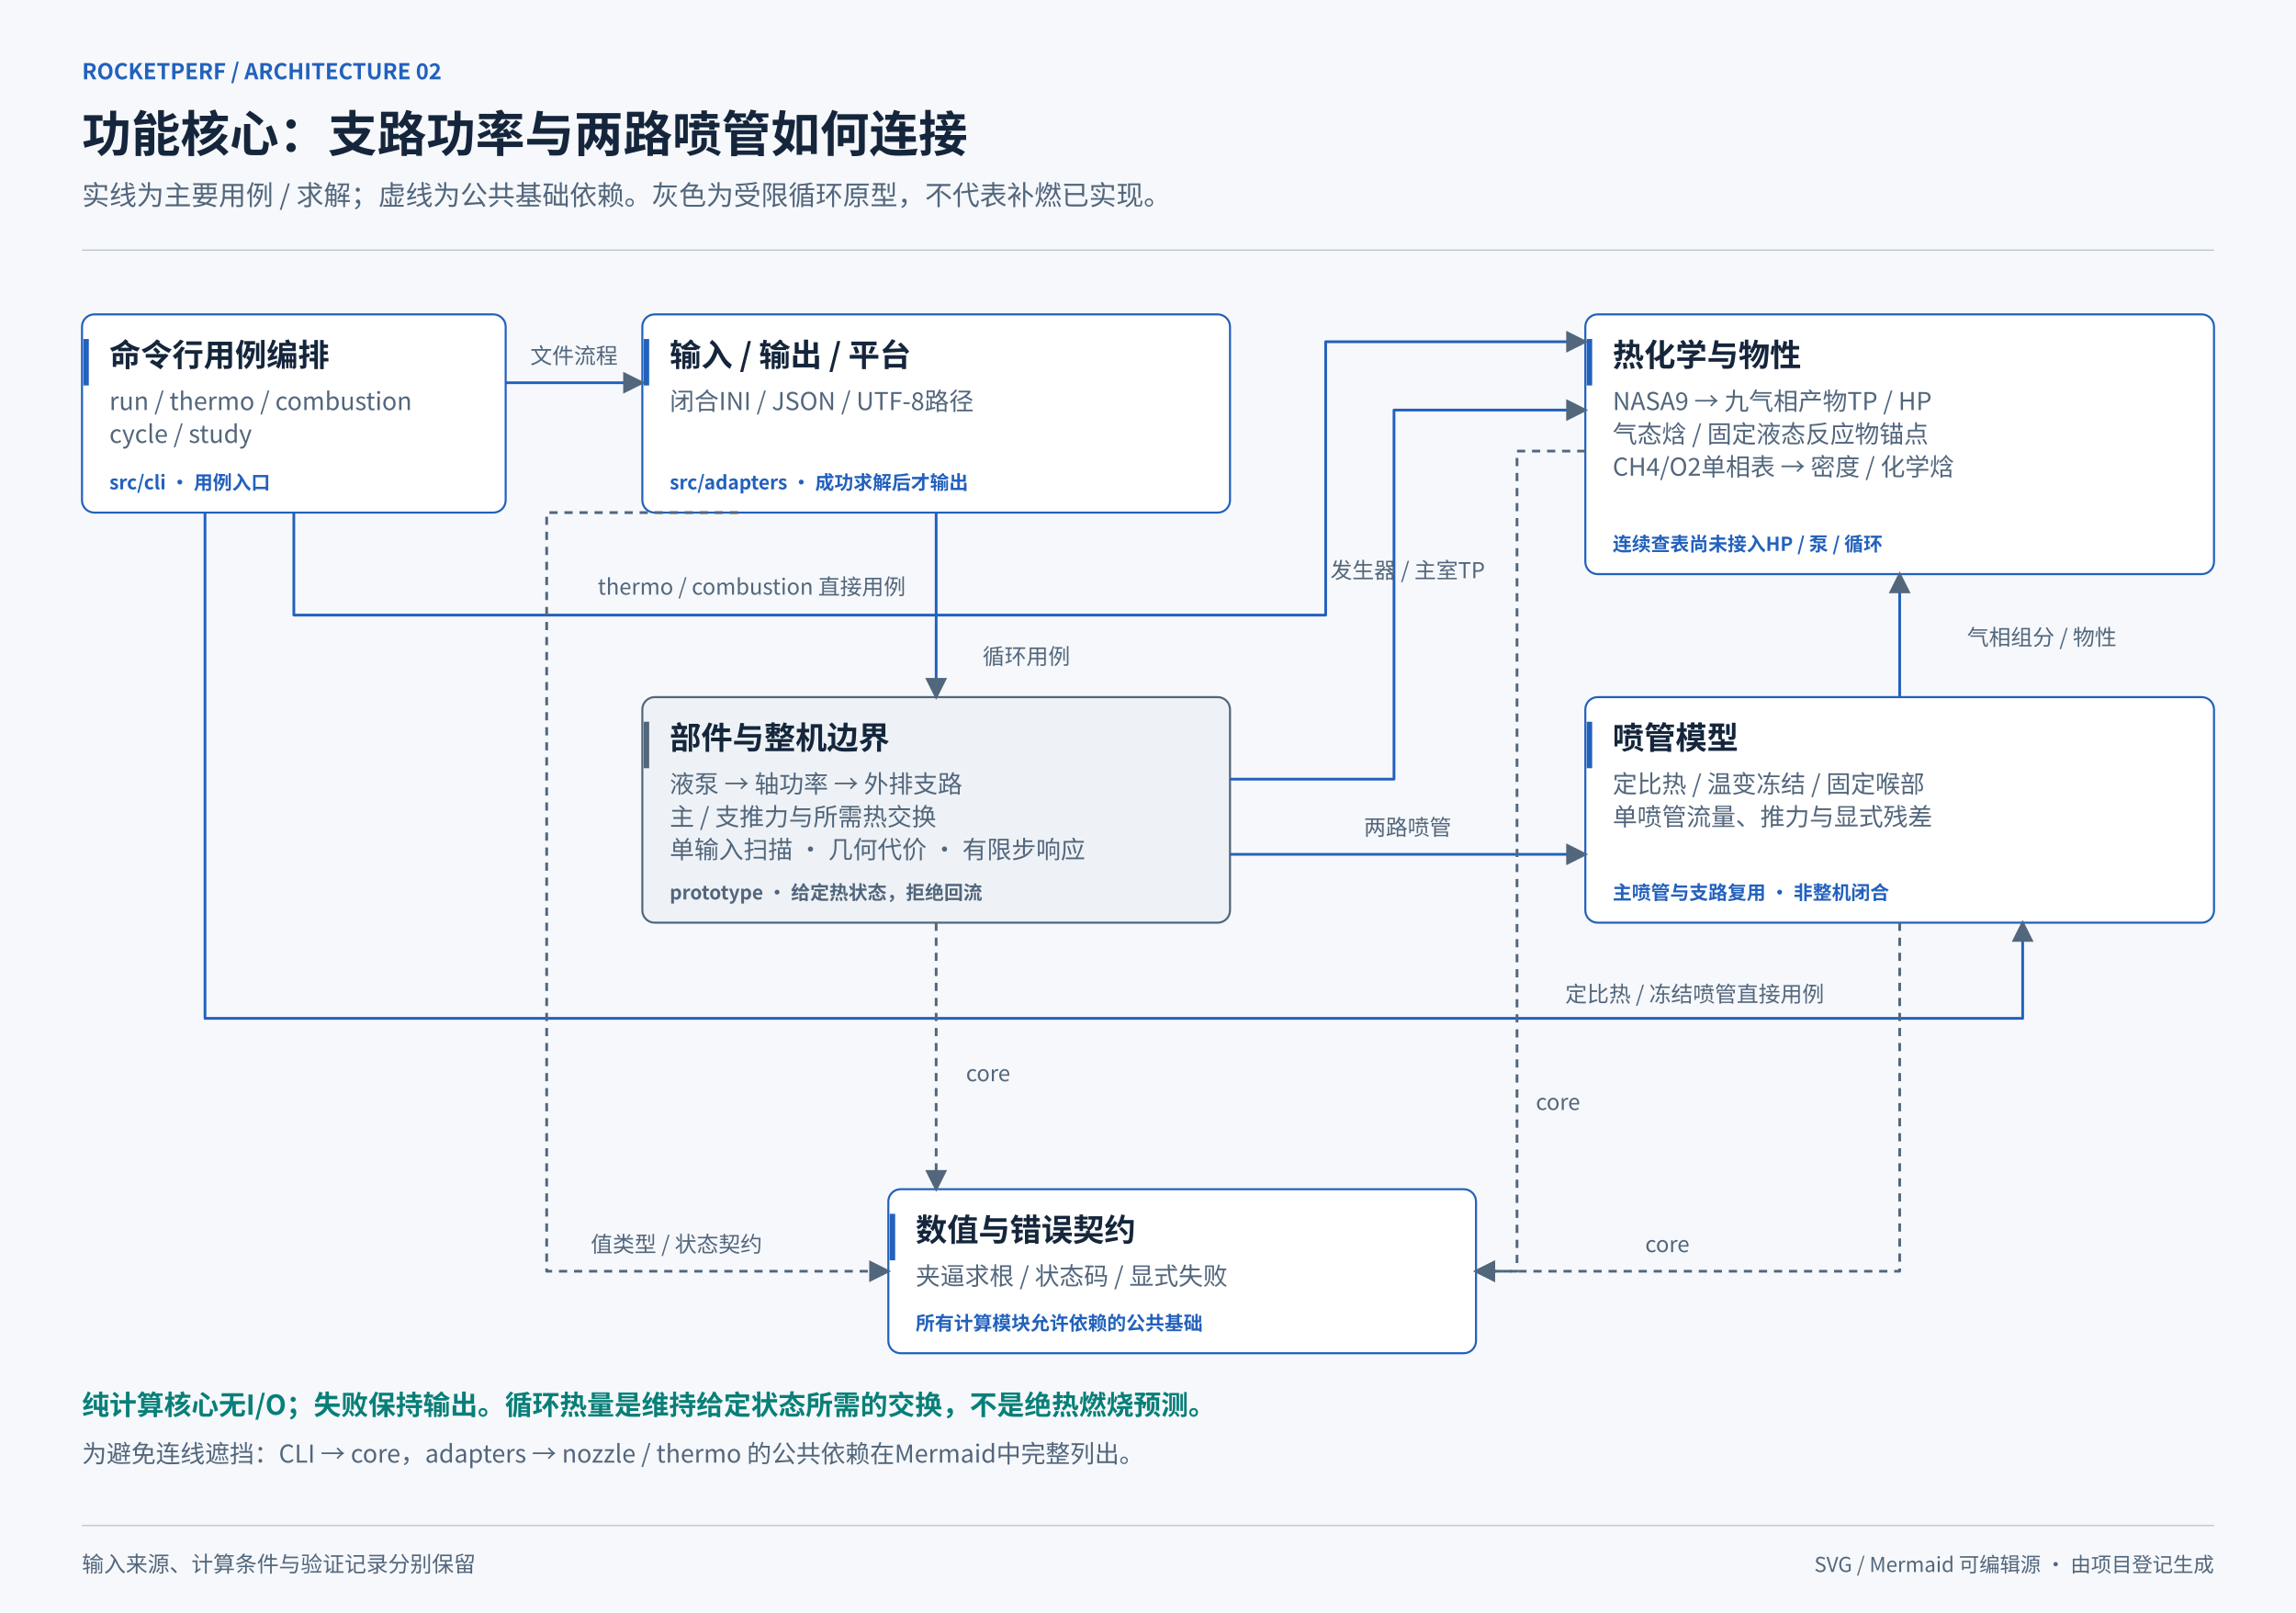
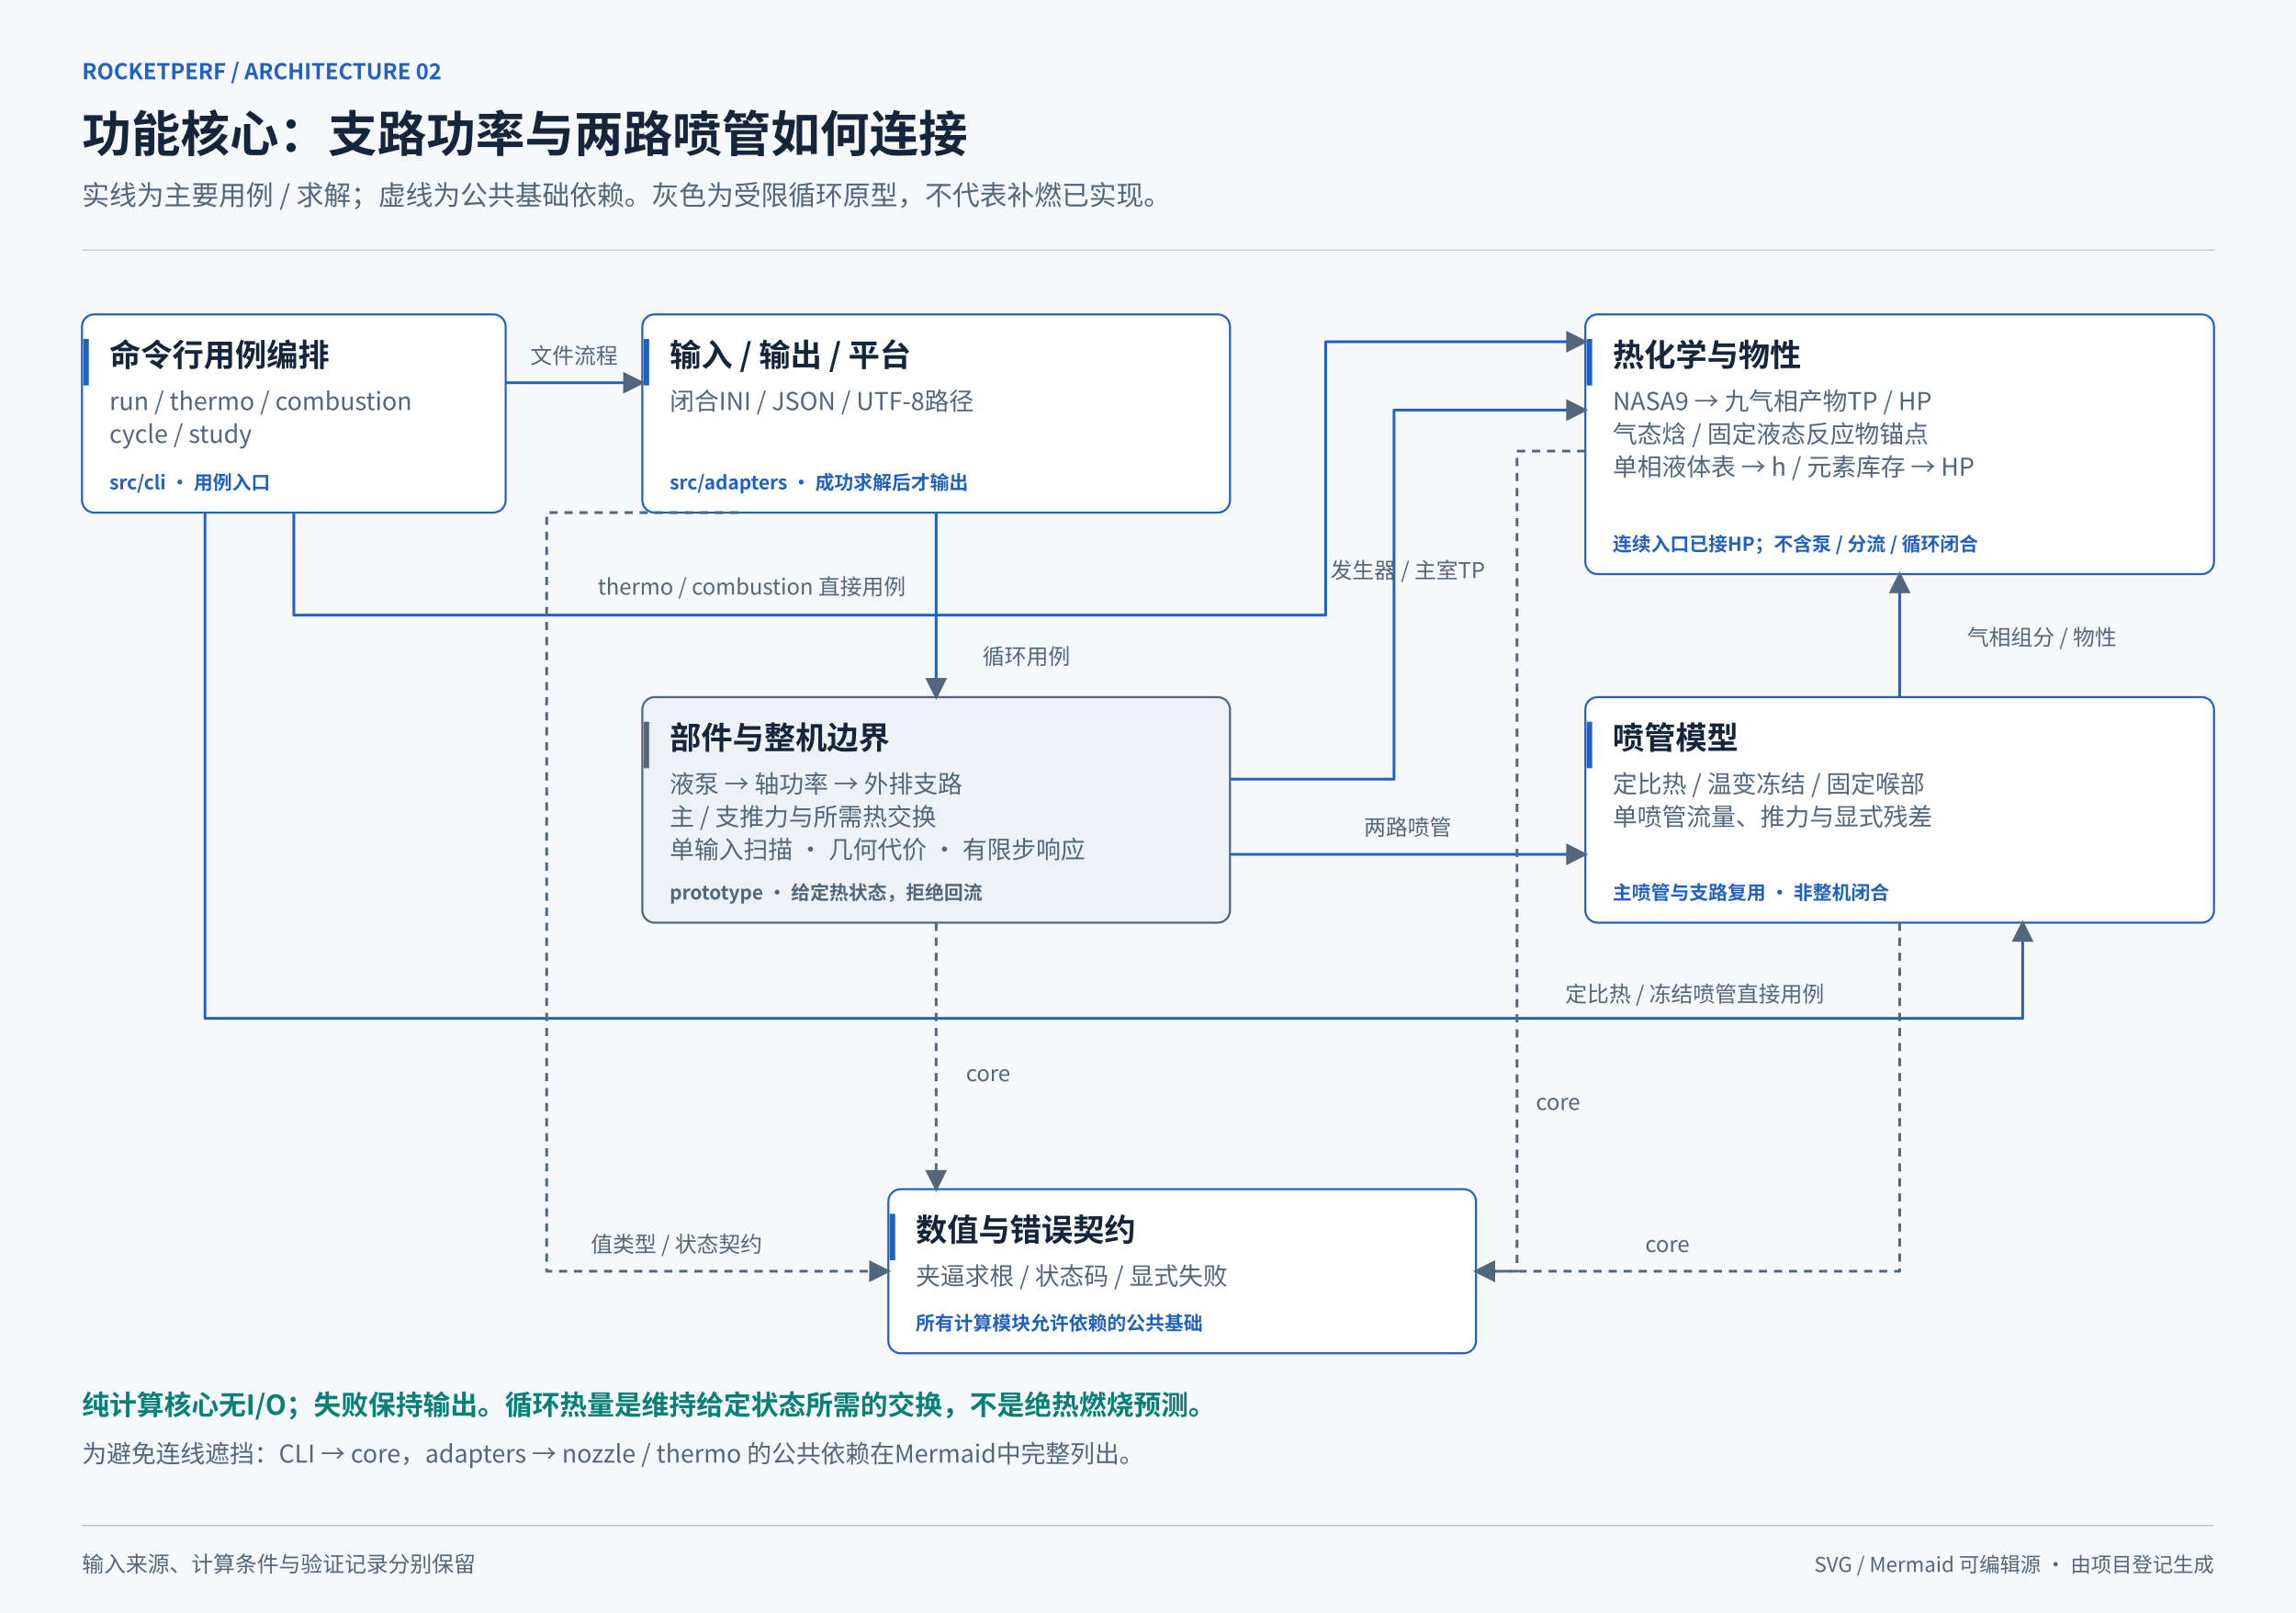
<svg xmlns="http://www.w3.org/2000/svg" width="1680" height="1180" viewBox="0 0 1680 1180" role="img" aria-labelledby="title-02 desc-02">
  <defs>
    <marker id="arrow-02" markerWidth="8" markerHeight="8" refX="7" refY="4" orient="auto">
      <path d="M0,0 L8,4 L0,8 Z" fill="#52667c" />
    </marker>
  </defs>
  <g font-family="Microsoft YaHei,Noto Sans CJK SC,Arial,sans-serif">
    <rect width="1680" height="1180" fill="#f6f8fb" />
    <text x="60" y="58" font-size="16" fill="#2261bd" font-weight="650" text-anchor="start">ROCKETPERF  /  ARCHITECTURE 02</text>
    <text x="60" y="111" font-size="36" fill="#15263c" font-weight="700" text-anchor="start">功能核心：支路功率与两路喷管如何连接</text>
    <text x="60" y="150" font-size="20" fill="#52667c" font-weight="400" text-anchor="start">实线为主要用例 / 求解；虚线为公共基础依赖。灰色为受限循环原型，不代表补燃已实现。</text>
    <line x1="60" y1="183" x2="1620" y2="183" stroke="#bdcad8" />
    <g>
      <rect x="60" y="230" width="310" height="145" rx="9" fill="#ffffff" stroke="#2261bd" stroke-width="1.5" />
      <rect x="61" y="248" width="4" height="34" fill="#2261bd" />
      <text x="80" y="268" font-size="23" fill="#15263c" font-weight="650" text-anchor="start">命令行用例编排</text>
      <text x="80" y="300" font-size="18" fill="#52667c" font-weight="400" text-anchor="start">run / thermo / combustion</text>
      <text x="80" y="324" font-size="18" fill="#52667c" font-weight="400" text-anchor="start">cycle / study</text>
      <text x="80" y="358" font-size="14" fill="#2261bd" font-weight="600" text-anchor="start">src/cli · 用例入口</text>
    </g>
    <g>
      <rect x="470" y="230" width="430" height="145" rx="9" fill="#ffffff" stroke="#2261bd" stroke-width="1.5" />
      <rect x="471" y="248" width="4" height="34" fill="#2261bd" />
      <text x="490" y="268" font-size="23" fill="#15263c" font-weight="650" text-anchor="start">输入 / 输出 / 平台</text>
      <text x="490" y="300" font-size="18" fill="#52667c" font-weight="400" text-anchor="start">闭合INI / JSON / UTF-8路径</text>
      <text x="490" y="358" font-size="14" fill="#2261bd" font-weight="600" text-anchor="start">src/adapters · 成功求解后才输出</text>
    </g>
    <g>
      <rect x="470" y="510" width="430" height="165" rx="9" fill="#eef2f6" stroke="#52667c" stroke-width="1.5" />
      <rect x="471" y="528" width="4" height="34" fill="#52667c" />
      <text x="490" y="548" font-size="23" fill="#15263c" font-weight="650" text-anchor="start">部件与整机边界</text>
      <text x="490" y="580" font-size="18" fill="#52667c" font-weight="400" text-anchor="start">液泵 → 轴功率 → 外排支路</text>
      <text x="490" y="604" font-size="18" fill="#52667c" font-weight="400" text-anchor="start">主 / 支推力与所需热交换</text>
      <text x="490" y="628" font-size="18" fill="#52667c" font-weight="400" text-anchor="start">单输入扫描 · 几何代价 · 有限步响应</text>
      <text x="490" y="658" font-size="14" fill="#52667c" font-weight="600" text-anchor="start">prototype · 给定热状态，拒绝回流</text>
    </g>
    <g>
      <rect x="1160" y="230" width="460" height="190" rx="9" fill="#ffffff" stroke="#2261bd" stroke-width="1.5" />
      <rect x="1161" y="248" width="4" height="34" fill="#2261bd" />
      <text x="1180" y="268" font-size="23" fill="#15263c" font-weight="650" text-anchor="start">热化学与物性</text>
      <text x="1180" y="300" font-size="18" fill="#52667c" font-weight="400" text-anchor="start">NASA9 → 九气相产物TP / HP</text>
      <text x="1180" y="324" font-size="18" fill="#52667c" font-weight="400" text-anchor="start">气态焓 / 固定液态反应物锚点</text>
-       <text x="1180" y="348" font-size="18" fill="#52667c" font-weight="400" text-anchor="start">CH4/O2单相表 → 密度 / 化学焓</text>
-       <text x="1180" y="403" font-size="14" fill="#2261bd" font-weight="600" text-anchor="start">连续查表尚未接入HP / 泵 / 循环</text>
+       <text x="1180" y="348" font-size="18" fill="#52667c" font-weight="400" text-anchor="start">单相液体表 → h / 元素库存 → HP</text>
+       <text x="1180" y="403" font-size="14" fill="#2261bd" font-weight="600" text-anchor="start">连续入口已接HP；不含泵 / 分流 / 循环闭合</text>
    </g>
    <g>
      <rect x="1160" y="510" width="460" height="165" rx="9" fill="#ffffff" stroke="#2261bd" stroke-width="1.5" />
      <rect x="1161" y="528" width="4" height="34" fill="#2261bd" />
      <text x="1180" y="548" font-size="23" fill="#15263c" font-weight="650" text-anchor="start">喷管模型</text>
      <text x="1180" y="580" font-size="18" fill="#52667c" font-weight="400" text-anchor="start">定比热 / 温变冻结 / 固定喉部</text>
      <text x="1180" y="604" font-size="18" fill="#52667c" font-weight="400" text-anchor="start">单喷管流量、推力与显式残差</text>
      <text x="1180" y="658" font-size="14" fill="#2261bd" font-weight="600" text-anchor="start">主喷管与支路复用 · 非整机闭合</text>
    </g>
    <g>
      <rect x="650" y="870" width="430" height="120" rx="9" fill="#ffffff" stroke="#2261bd" stroke-width="1.5" />
      <rect x="651" y="888" width="4" height="34" fill="#2261bd" />
      <text x="670" y="908" font-size="23" fill="#15263c" font-weight="650" text-anchor="start">数值与错误契约</text>
      <text x="670" y="940" font-size="18" fill="#52667c" font-weight="400" text-anchor="start">夹逼求根 / 状态码 / 显式失败</text>
      <text x="670" y="973" font-size="14" fill="#2261bd" font-weight="600" text-anchor="start">所有计算模块允许依赖的公共基础</text>
    </g>
    <polyline points="370,280 470,280" fill="none" stroke="#2261bd" stroke-width="2" stroke-linejoin="round" marker-end="url(#arrow-02)" />
    <text x="420" y="266" font-size="16" fill="#52667c" font-weight="400" text-anchor="middle">文件流程</text>
    <polyline points="685,375 685,510" fill="none" stroke="#2261bd" stroke-width="2" stroke-linejoin="round" marker-end="url(#arrow-02)" />
    <text x="751" y="486" font-size="16" fill="#52667c" font-weight="400" text-anchor="middle">循环用例</text>
    <polyline points="900,570 1020,570 1020,300 1160,300" fill="none" stroke="#2261bd" stroke-width="2" stroke-linejoin="round" marker-end="url(#arrow-02)" />
    <text x="1030" y="423" font-size="16" fill="#52667c" font-weight="400" text-anchor="middle">发生器 / 主室TP</text>
    <polyline points="900,625 1160,625" fill="none" stroke="#2261bd" stroke-width="2" stroke-linejoin="round" marker-end="url(#arrow-02)" />
    <text x="1030" y="611" font-size="16" fill="#52667c" font-weight="400" text-anchor="middle">两路喷管</text>
    <polyline points="1390,510 1390,420" fill="none" stroke="#2261bd" stroke-width="2" stroke-linejoin="round" marker-end="url(#arrow-02)" />
    <text x="1494" y="472" font-size="16" fill="#52667c" font-weight="400" text-anchor="middle">气相组分 / 物性</text>
    <polyline points="215,375 215,450 970,450 970,250 1160,250" fill="none" stroke="#2261bd" stroke-width="2" stroke-linejoin="round" marker-end="url(#arrow-02)" />
    <text x="550" y="435" font-size="16" fill="#52667c" font-weight="400" text-anchor="middle">thermo / combustion 直接用例</text>
    <polyline points="150,375 150,745 1480,745 1480,675" fill="none" stroke="#2261bd" stroke-width="2" stroke-linejoin="round" marker-end="url(#arrow-02)" />
    <text x="1240" y="733" font-size="16" fill="#52667c" font-weight="400" text-anchor="middle">定比热 / 冻结喷管直接用例</text>
    <polyline points="685,675 685,870" fill="none" stroke="#52667c" stroke-width="2" stroke-linejoin="round" marker-end="url(#arrow-02)" stroke-dasharray="6 5" />
    <text x="723" y="791" font-size="16" fill="#52667c" font-weight="400" text-anchor="middle">core</text>
    <polyline points="1160,330 1110,330 1110,930 1080,930" fill="none" stroke="#52667c" stroke-width="2" stroke-linejoin="round" marker-end="url(#arrow-02)" stroke-dasharray="6 5" />
    <text x="1140" y="812" font-size="16" fill="#52667c" font-weight="400" text-anchor="middle">core</text>
    <polyline points="1390,675 1390,930 1080,930" fill="none" stroke="#52667c" stroke-width="2" stroke-linejoin="round" marker-end="url(#arrow-02)" stroke-dasharray="6 5" />
    <text x="1220" y="916" font-size="16" fill="#52667c" font-weight="400" text-anchor="middle">core</text>
    <polyline points="540,375 400,375 400,930 650,930" fill="none" stroke="#52667c" stroke-width="2" stroke-linejoin="round" marker-end="url(#arrow-02)" stroke-dasharray="6 5" />
    <text x="495" y="916" font-size="16" fill="#52667c" font-weight="400" text-anchor="middle">值类型 / 状态契约</text>
    <text x="60" y="1035" font-size="20" fill="#087f78" font-weight="650" text-anchor="start">纯计算核心无I/O；失败保持输出。循环热量是维持给定状态所需的交换，不是绝热燃烧预测。</text>
    <text x="60" y="1070" font-size="18" fill="#52667c" font-weight="400" text-anchor="start">为避免连线遮挡：CLI → core，adapters → nozzle / thermo 的公共依赖在Mermaid中完整列出。</text>
    <line x1="60" y1="1116" x2="1620" y2="1116" stroke="#bdcad8" />
    <text x="60" y="1150" font-size="16" fill="#52667c" font-weight="400" text-anchor="start">输入来源、计算条件与验证记录分别保留</text>
    <text x="1620" y="1150" font-size="15" fill="#52667c" font-weight="400" text-anchor="end">SVG / Mermaid 可编辑源 · 由项目登记生成</text>
  </g>
</svg>
